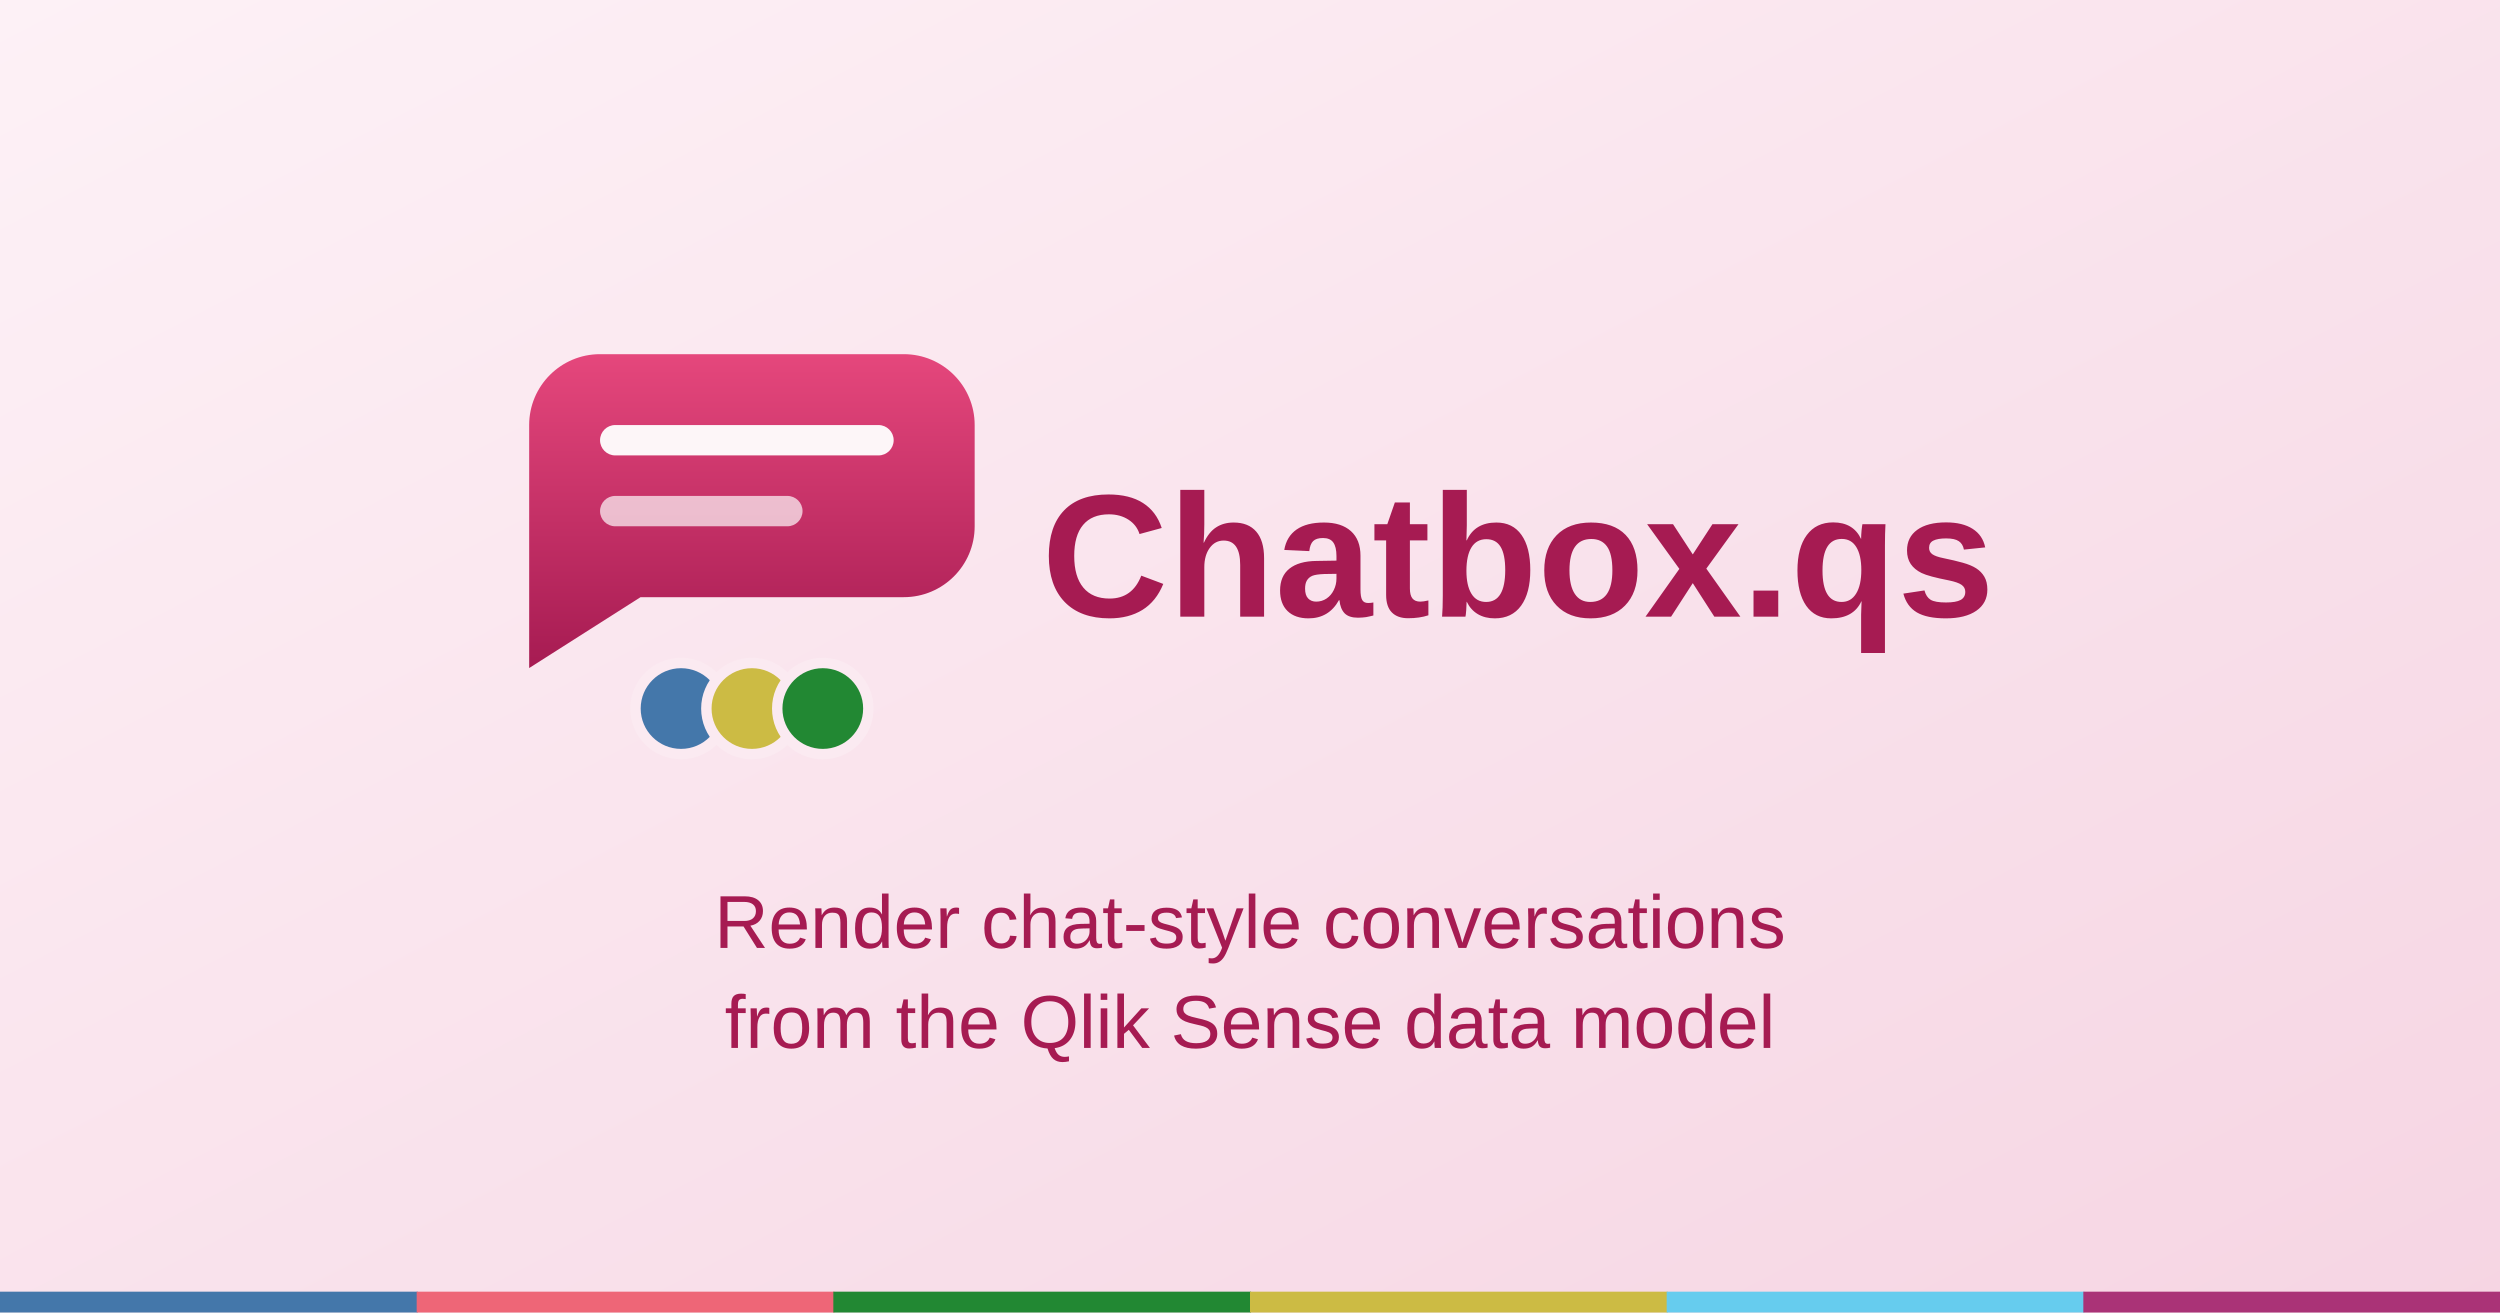
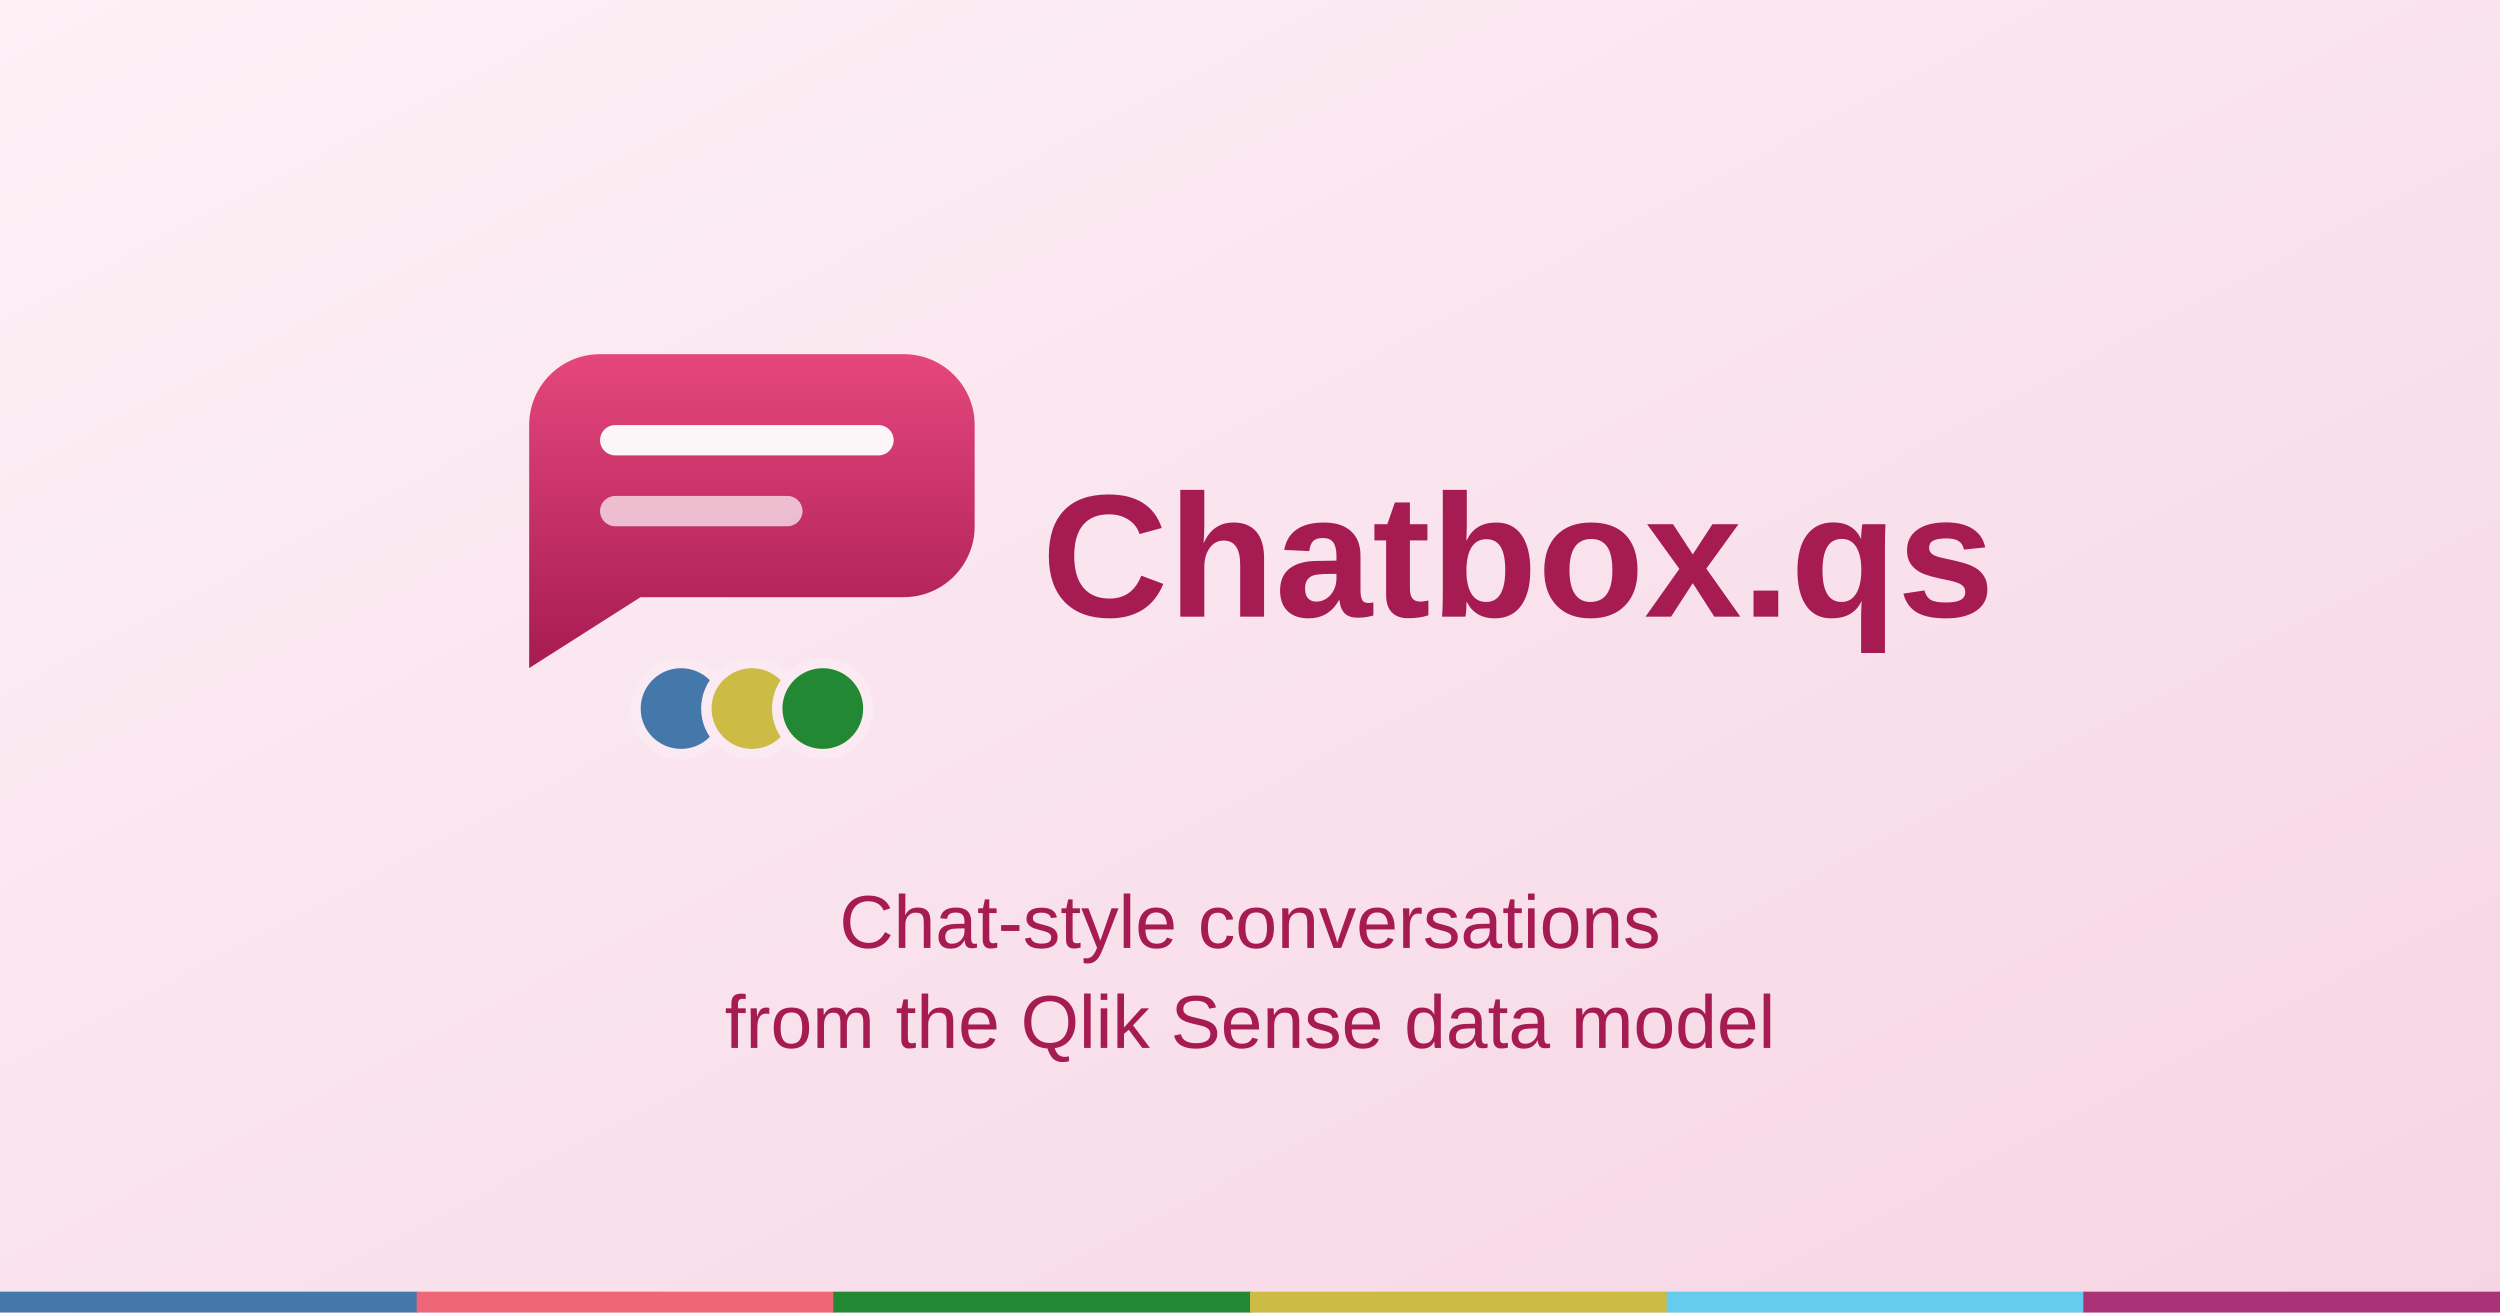
<svg xmlns="http://www.w3.org/2000/svg" width="1200" height="630" viewBox="0 0 1200 630" role="img" aria-labelledby="t">
  <defs>
    <linearGradient id="bgGrad" x1="0" y1="0" x2="1" y2="1">
      <stop offset="0%" stop-color="#FDF1F6" />
      <stop offset="100%" stop-color="#F6D5E3" />
    </linearGradient>
    <linearGradient id="iconGrad" x1="0" y1="0" x2="0" y2="1">
      <stop offset="0%" stop-color="#E5477C" />
      <stop offset="100%" stop-color="#A61B52" />
    </linearGradient>
  </defs>
  <rect width="1200" height="630" fill="url(#bgGrad)" />
  <g transform="translate(238 150) scale(2)">
    <g transform="translate(8 10) scale(1.215) translate(-26 -18)">
      <path d="M40 18 H100 A14 14 0 0 1 114 32 V52 A14 14 0 0 1 100 66 H48 L26 80 V32                A14 14 0 0 1 40 18 Z" fill="url(#iconGrad)" />
      <rect x="40" y="32" width="58" height="6" rx="3" fill="#ffffff" opacity="0.95" />
      <rect x="40" y="46" width="40" height="6" rx="3" fill="#ffffff" opacity="0.68" />
      <circle cx="56" cy="88" r="9" fill="#4477AA" stroke="#FBEAF1" stroke-width="2.06" />
      <circle cx="70" cy="88" r="9" fill="#CCBB44" stroke="#FBEAF1" stroke-width="2.06" />
      <circle cx="84" cy="88" r="9" fill="#228833" stroke="#FBEAF1" stroke-width="2.06" />
    </g>
    <text x="131" y="73" text-anchor="start" font-family="'Segoe UI', 'Helvetica Neue', Arial, sans-serif" font-size="42" font-weight="600" fill="#A61B52">Chatbox.qs</text>
  </g>
-   <text x="600" y="455" text-anchor="middle" font-family="'Segoe UI', 'Helvetica Neue', Arial, sans-serif" font-size="36" font-weight="400" fill="#A61B52">Render chat-style conversations</text>
+   <text x="600" y="455" text-anchor="middle" font-family="'Segoe UI', 'Helvetica Neue', Arial, sans-serif" font-size="36" font-weight="400" fill="#A61B52">Chat-style conversations</text>
  <text x="600" y="503" text-anchor="middle" font-family="'Segoe UI', 'Helvetica Neue', Arial, sans-serif" font-size="36" font-weight="400" fill="#A61B52">from the Qlik Sense data model</text>
  <rect x="0" y="620" width="200.5" height="10" fill="#4477AA" />
  <rect x="200" y="620" width="200.5" height="10" fill="#EE6677" />
  <rect x="400" y="620" width="200.5" height="10" fill="#228833" />
  <rect x="600" y="620" width="200.5" height="10" fill="#CCBB44" />
  <rect x="800" y="620" width="200.5" height="10" fill="#66CCEE" />
  <rect x="1000" y="620" width="200.5" height="10" fill="#AA3377" />
</svg>
